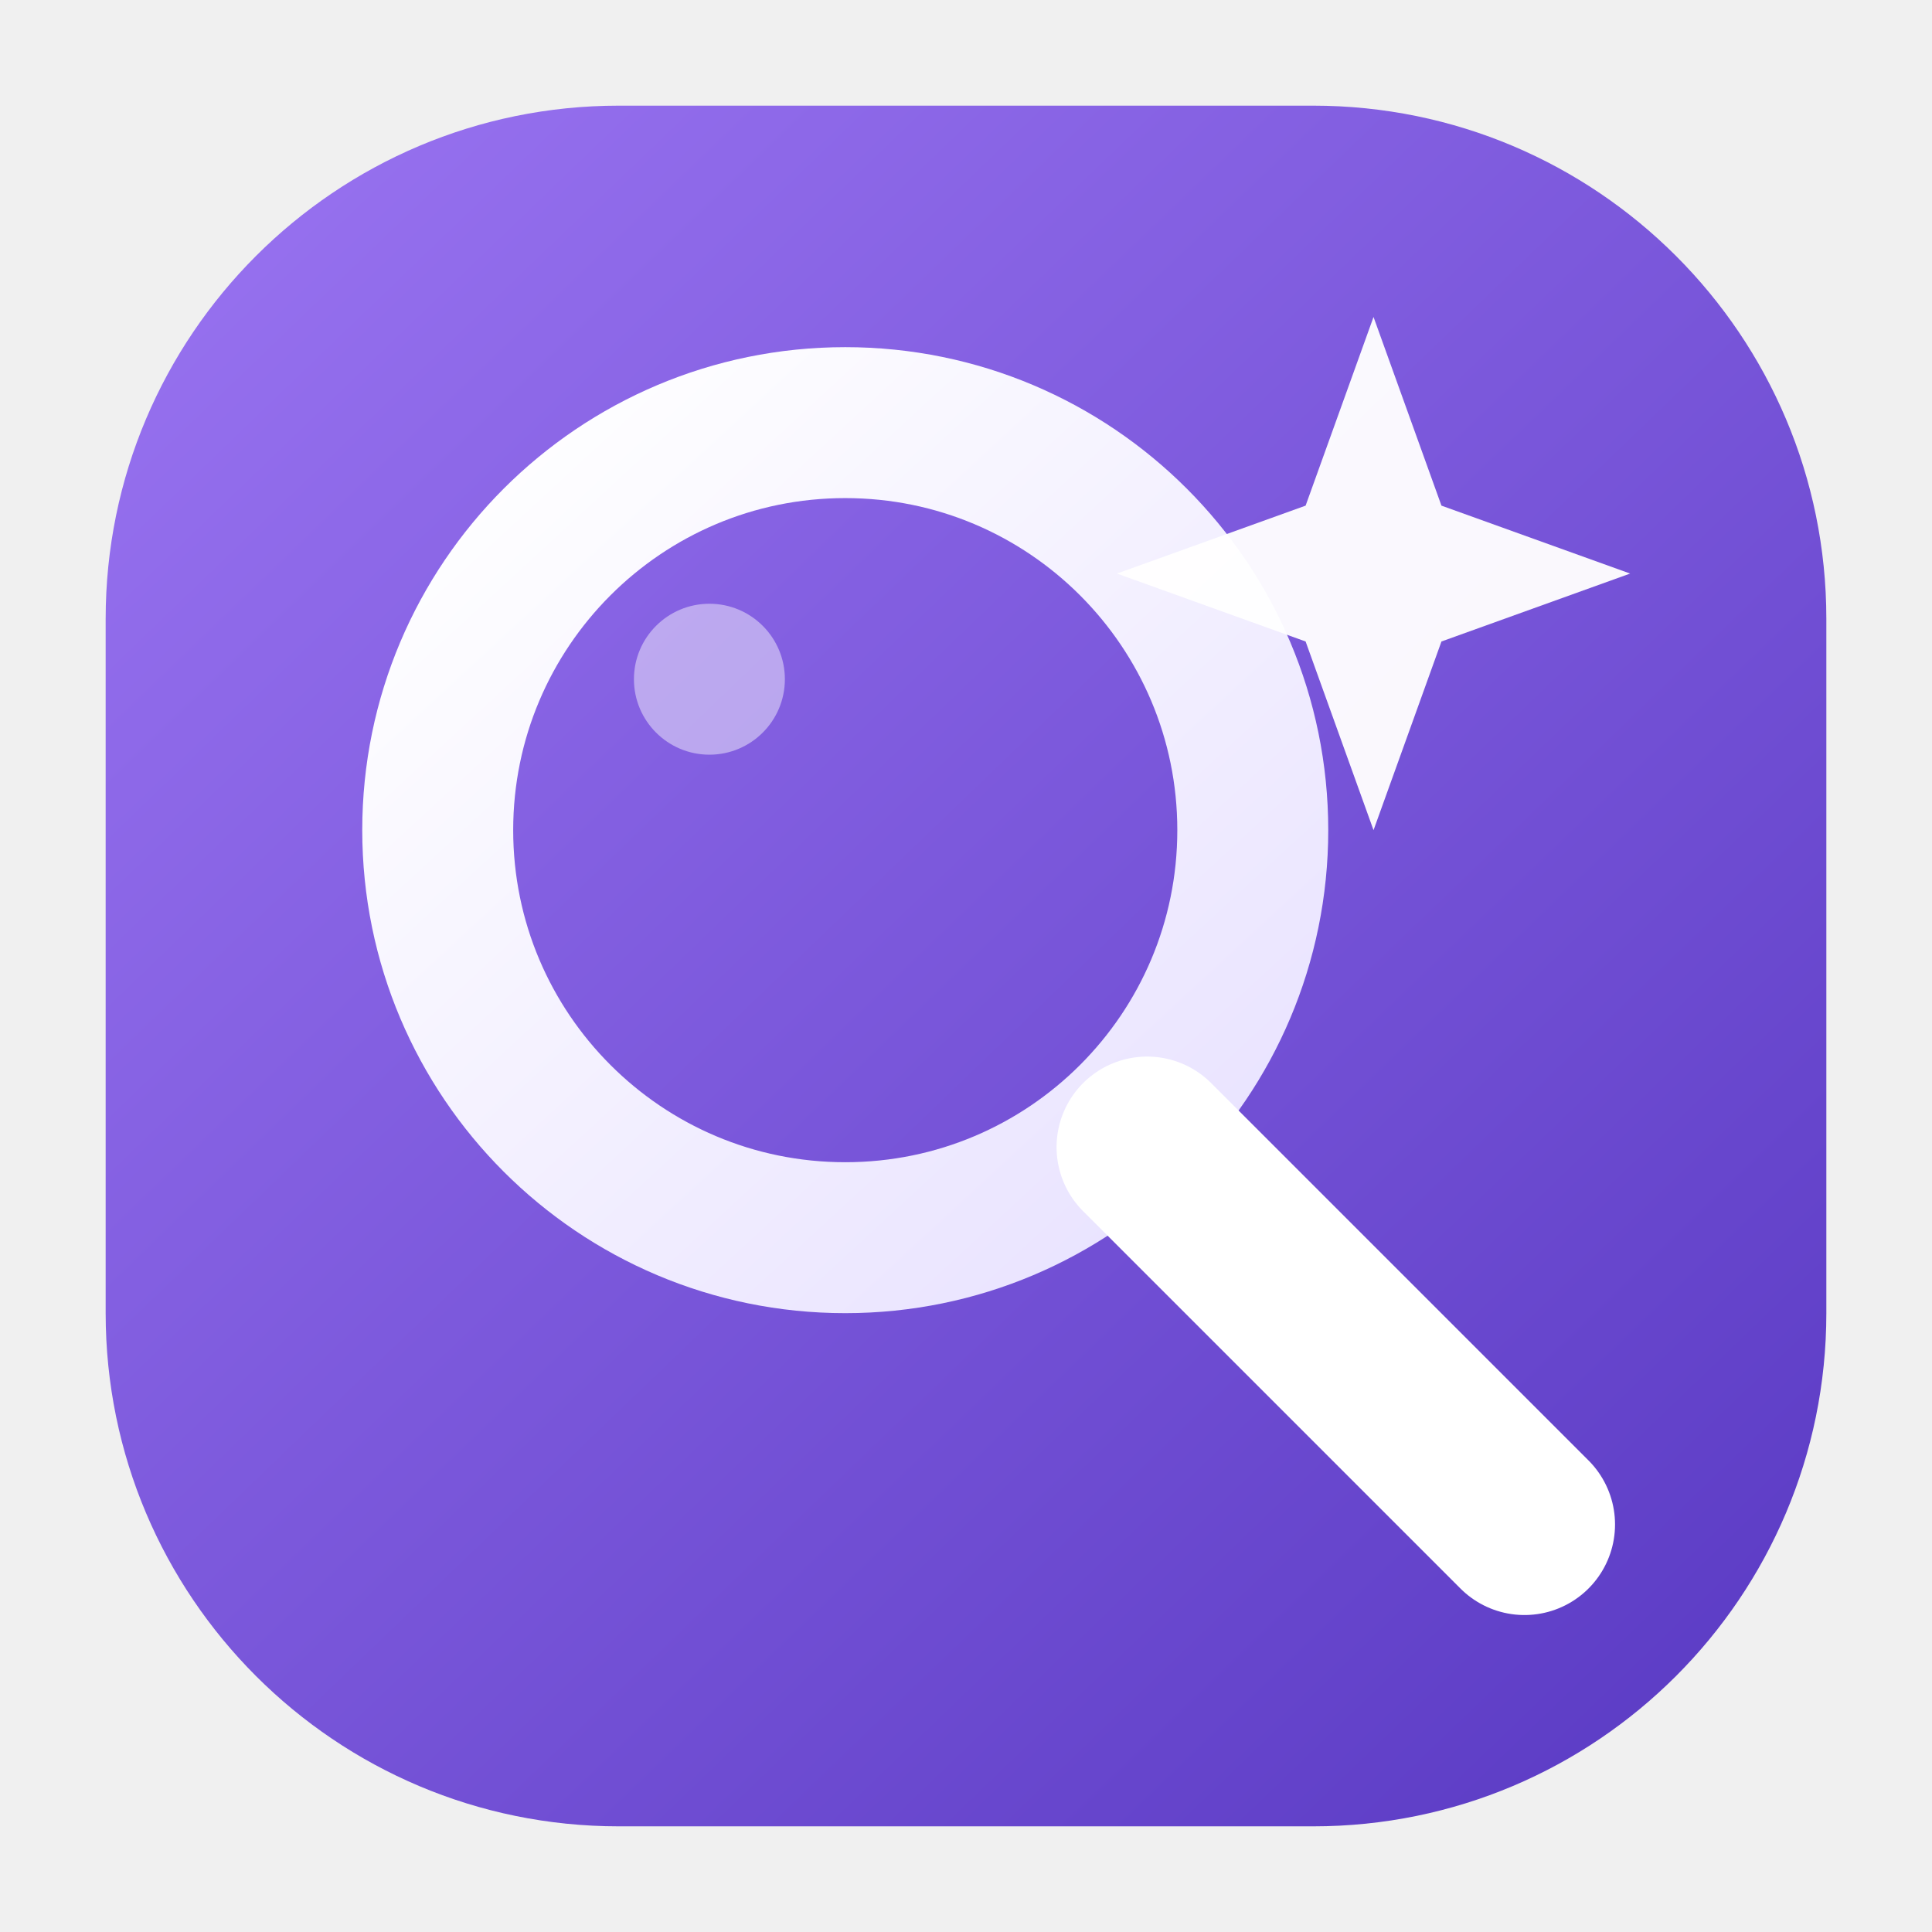
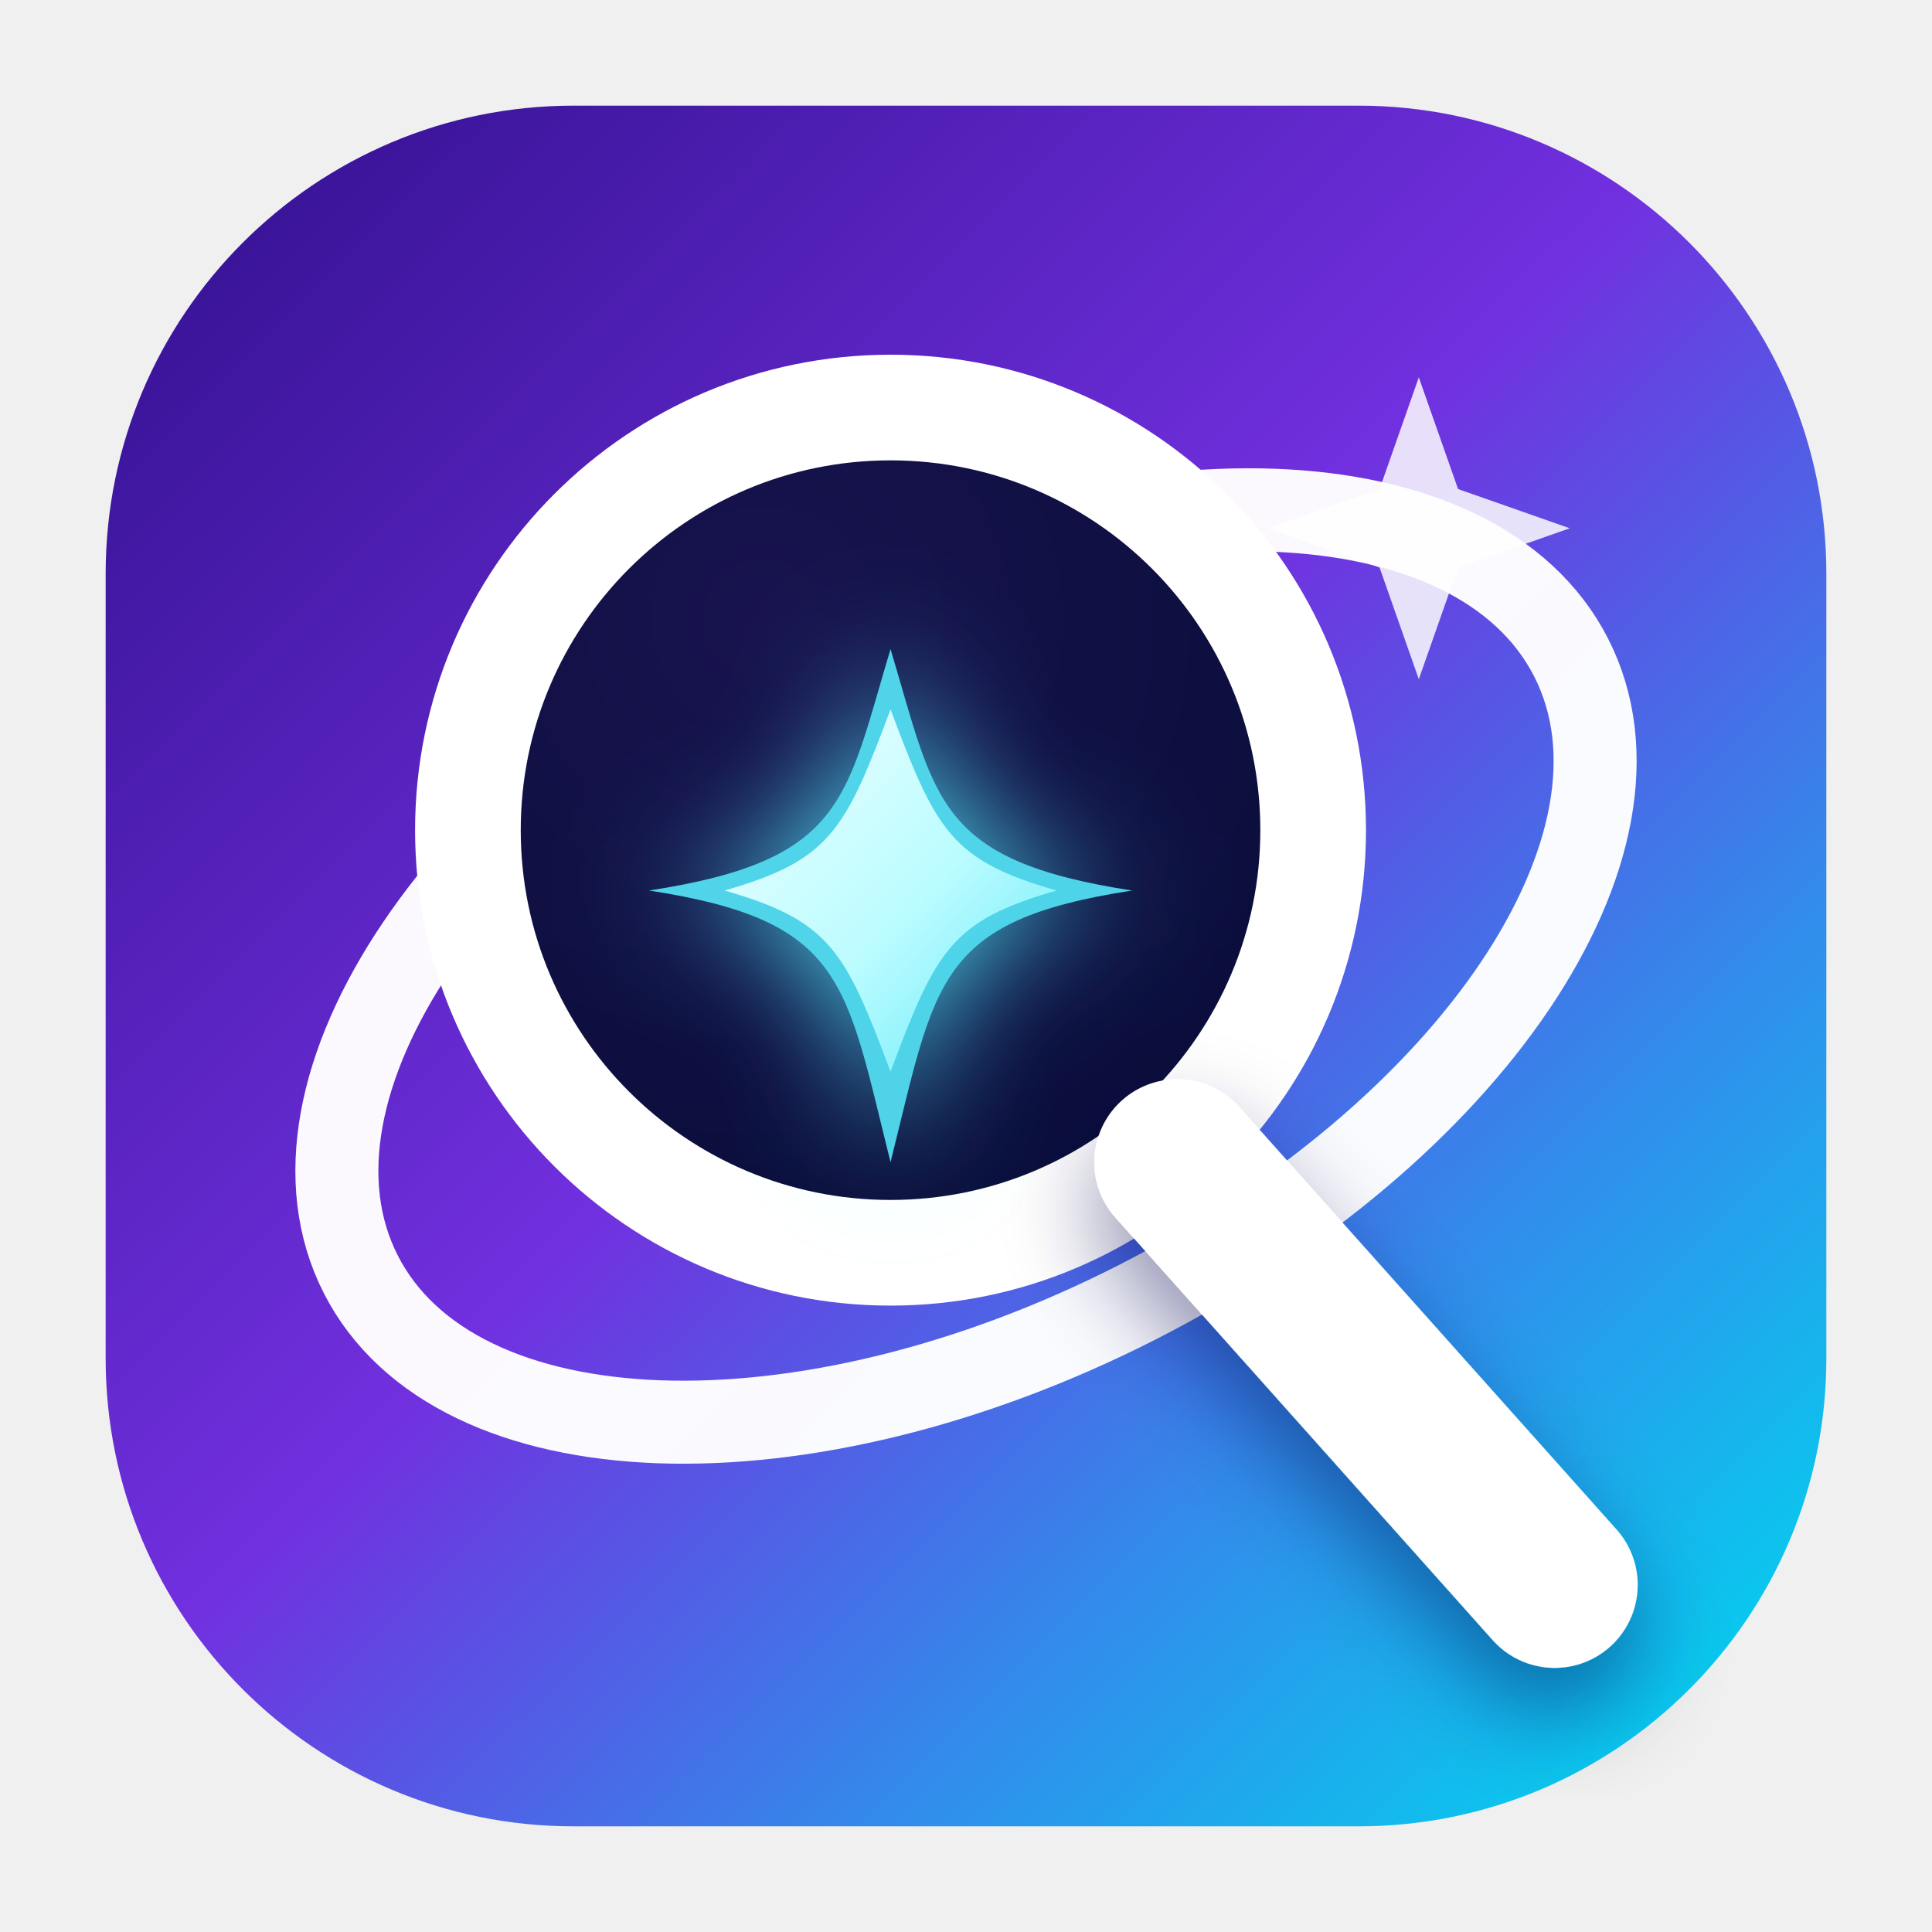
<svg xmlns="http://www.w3.org/2000/svg" viewBox="0 0 128 128" role="img" aria-label="IsaiahSearch">
  <defs>
-     <linearGradient id="isaiah-search" x1="12" y1="12" x2="112" y2="116" gradientUnits="userSpaceOnUse">
-       <stop stop-color="#9872f0" />
-       <stop offset="1" stop-color="#5c3cc5" />
+     <linearGradient id="bg" x1="9" y1="10" x2="116" y2="118" gradientUnits="userSpaceOnUse">
+       <stop stop-color="#32108f" />
+       <stop offset=".47" stop-color="#7130df" />
+       <stop offset=".74" stop-color="#3489eb" />
+       <stop offset="1" stop-color="#00d6ef" />
    </linearGradient>
-     <linearGradient id="glass" x1="32" y1="28" x2="80" y2="80" gradientUnits="userSpaceOnUse">
+     <radialGradient id="lens" cx="35%" cy="25%" r="85%">
+       <stop stop-color="#18134f" />
+       <stop offset="1" stop-color="#080d38" />
+     </radialGradient>
+     <linearGradient id="star" x1="45" y1="44" x2="76" y2="74" gradientUnits="userSpaceOnUse">
      <stop stop-color="#fff" />
-       <stop offset="1" stop-color="#e9e3ff" />
+       <stop offset=".52" stop-color="#bafcff" />
+       <stop offset="1" stop-color="#38dff6" />
    </linearGradient>
+     <filter id="glow" x="-100%" y="-100%" width="300%" height="300%">
+       <feGaussianBlur stdDeviation="4" result="blur" />
+       <feMerge>
+         <feMergeNode in="blur" />
+         <feMergeNode in="SourceGraphic" />
+       </feMerge>
+     </filter>
+     <filter id="shadow" x="-50%" y="-50%" width="200%" height="200%">
+       <feDropShadow dx="0" dy="3" stdDeviation="3" flood-color="#110b49" flood-opacity=".42" />
+     </filter>
  </defs>
-   <rect x="7" y="7" width="114" height="114" rx="34" fill="url(#isaiah-search)" />
-   <circle cx="56" cy="55" r="27" fill="none" stroke="url(#glass)" stroke-width="10" />
-   <path d="m76 76 25 25" fill="none" stroke="#fff" stroke-width="12" stroke-linecap="round" />
-   <path d="m91 21 4.5 12.5L108 38l-12.5 4.5L91 55l-4.5-12.5L74 38l12.5-4.5L91 21Z" fill="#fff" opacity=".96" />
-   <circle cx="47" cy="45" r="5" fill="#fff" opacity=".45" />
+   <rect x="7" y="7" width="114" height="114" rx="31" fill="url(#bg)" />
+   <ellipse cx="64" cy="64" rx="45" ry="25" transform="rotate(-27 64 64)" fill="none" stroke="#fff" stroke-width="5.5" opacity=".97" />
+   <circle cx="59" cy="55" r="28" fill="url(#lens)" stroke="#fff" stroke-width="7" />
+   <path d="M78 77 103 105" fill="none" stroke="#fff" stroke-width="11" stroke-linecap="round" filter="url(#shadow)" />
+   <path d="M59 43 C62 53 62 57 75 59 C62 61 62 65 59 77 C56 65 56 61 43 59 C56 57 56 53 59 43Z" fill="#54e9fb" opacity=".9" filter="url(#glow)" />
+   <path d="M59 47 C62 55 63 57 70 59 C63 61 62 63 59 71 C56 63 55 61 48 59 C55 57 56 55 59 47Z" fill="url(#star)" />
+   <path d="M94 25 96.6 32.4 104 35 96.6 37.6 94 45 91.4 37.6 84 35 91.4 32.4Z" fill="#fff" opacity=".84" />
</svg>
